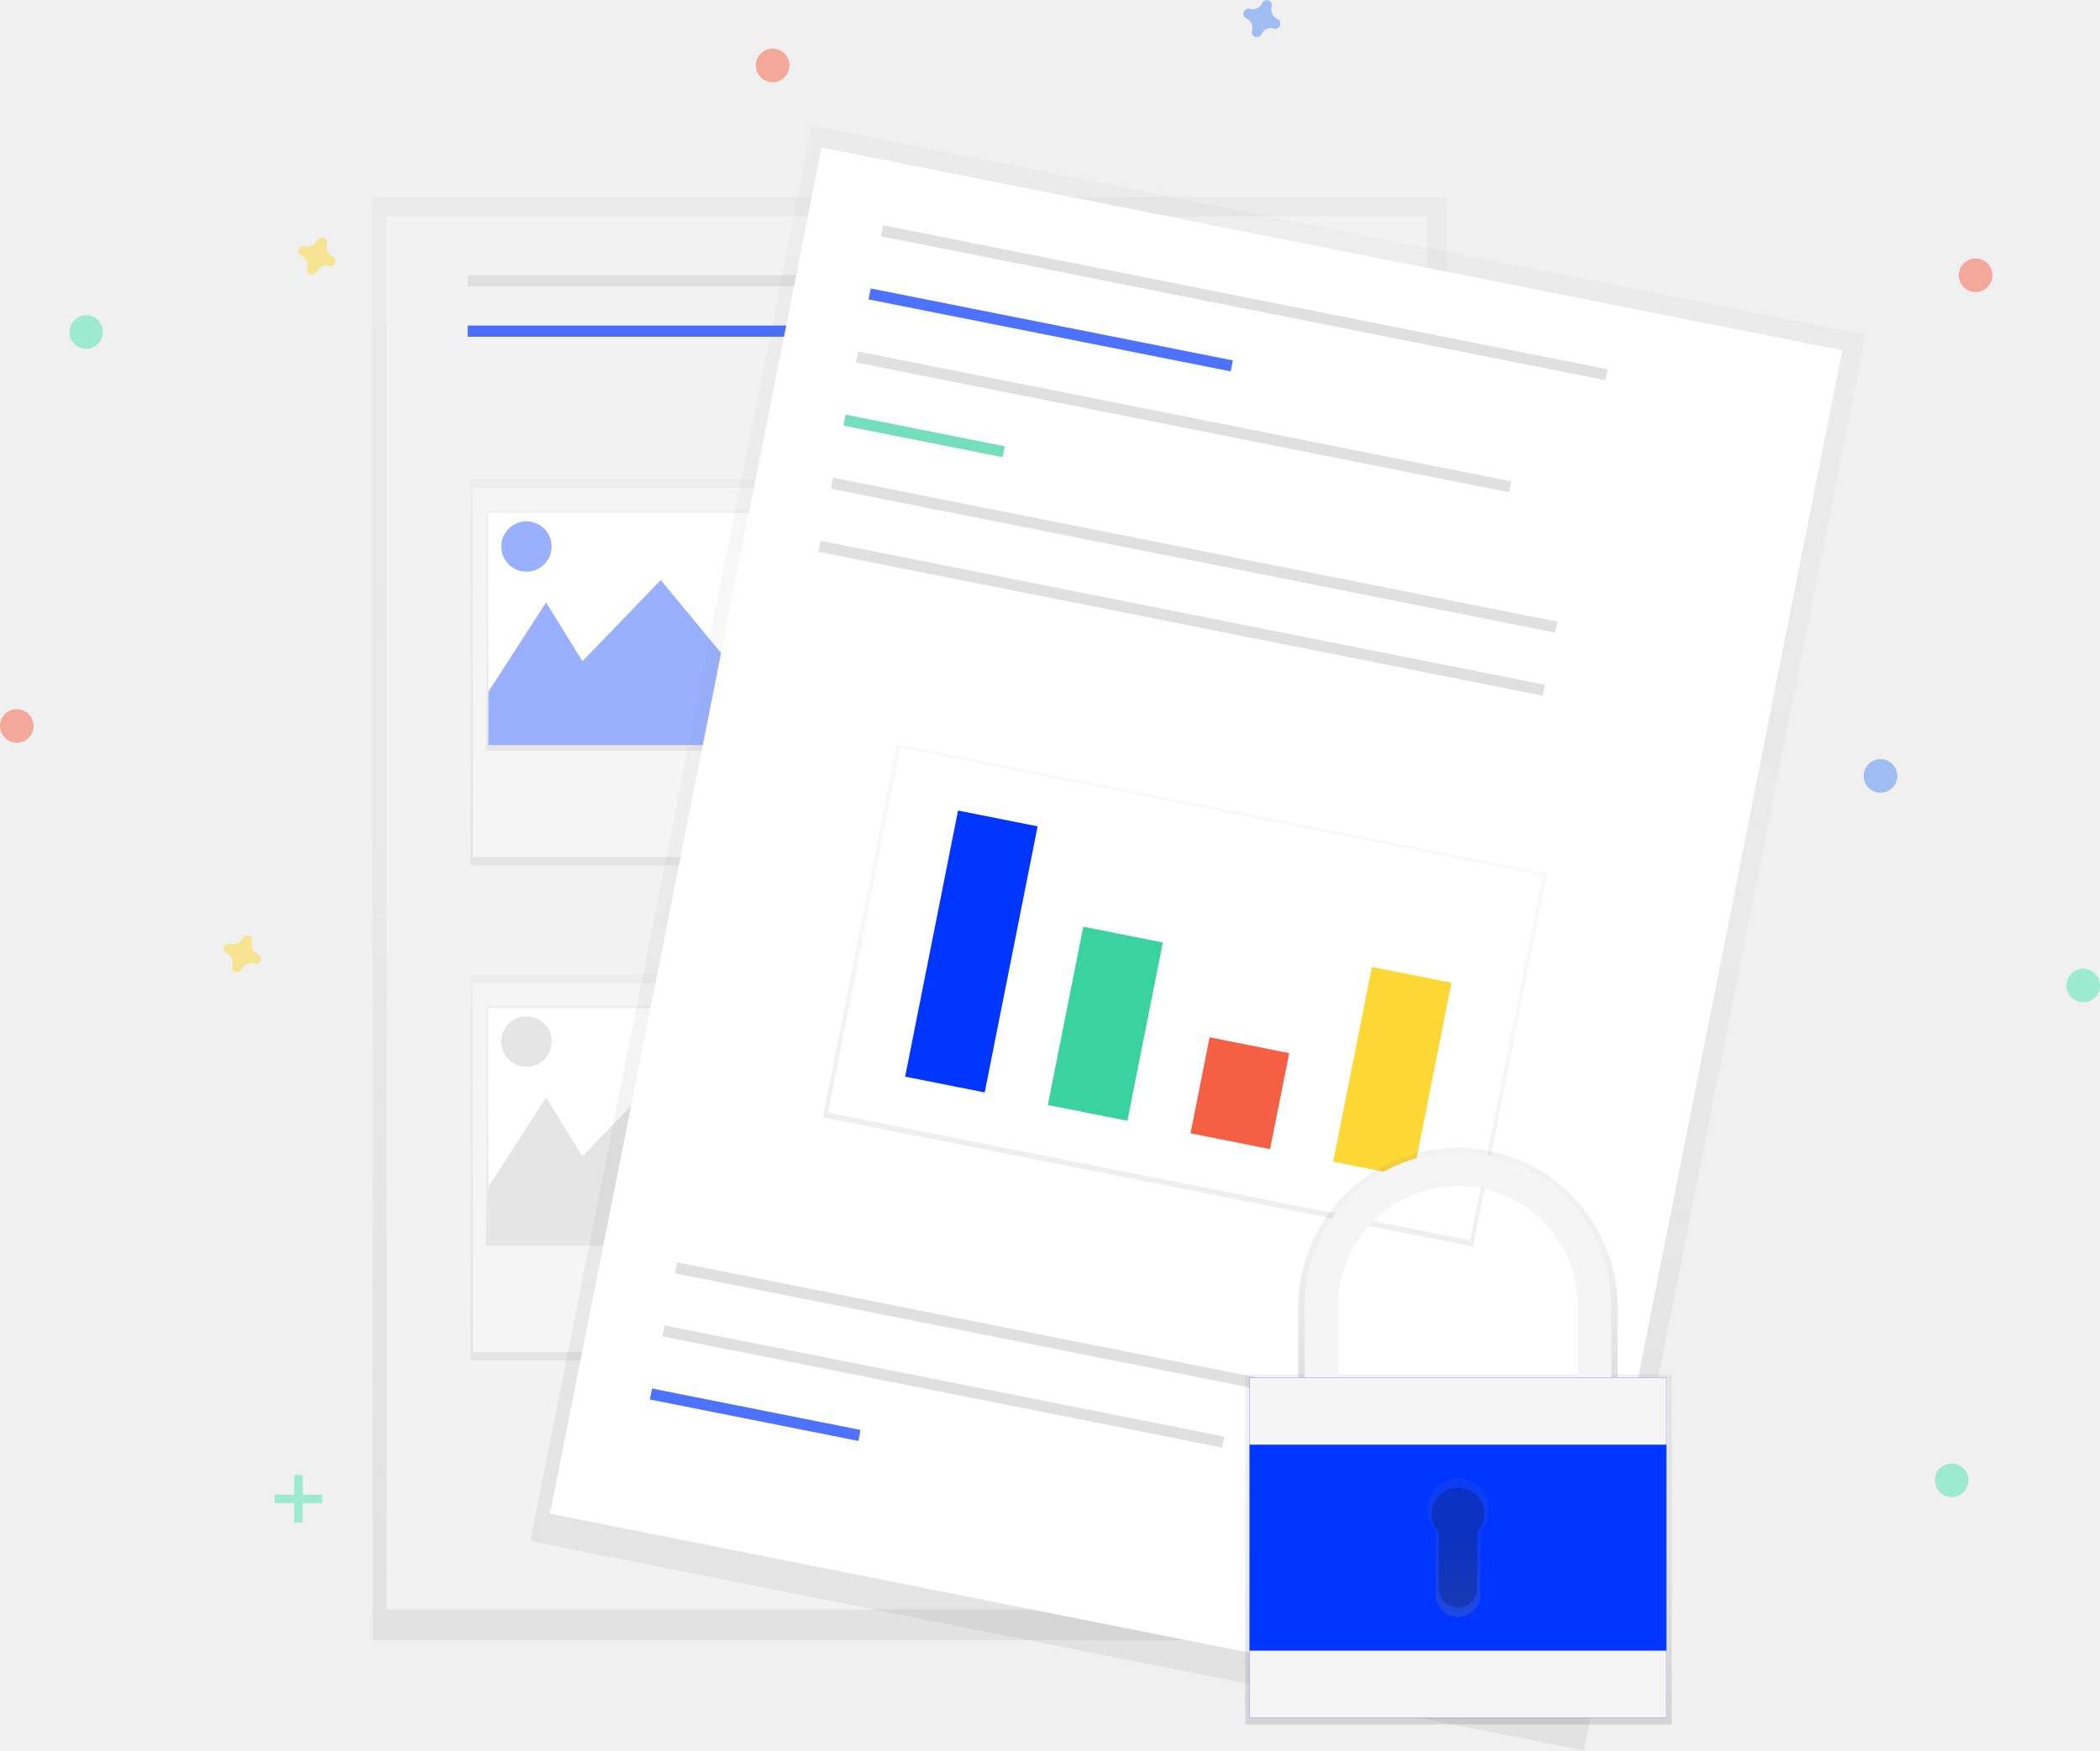
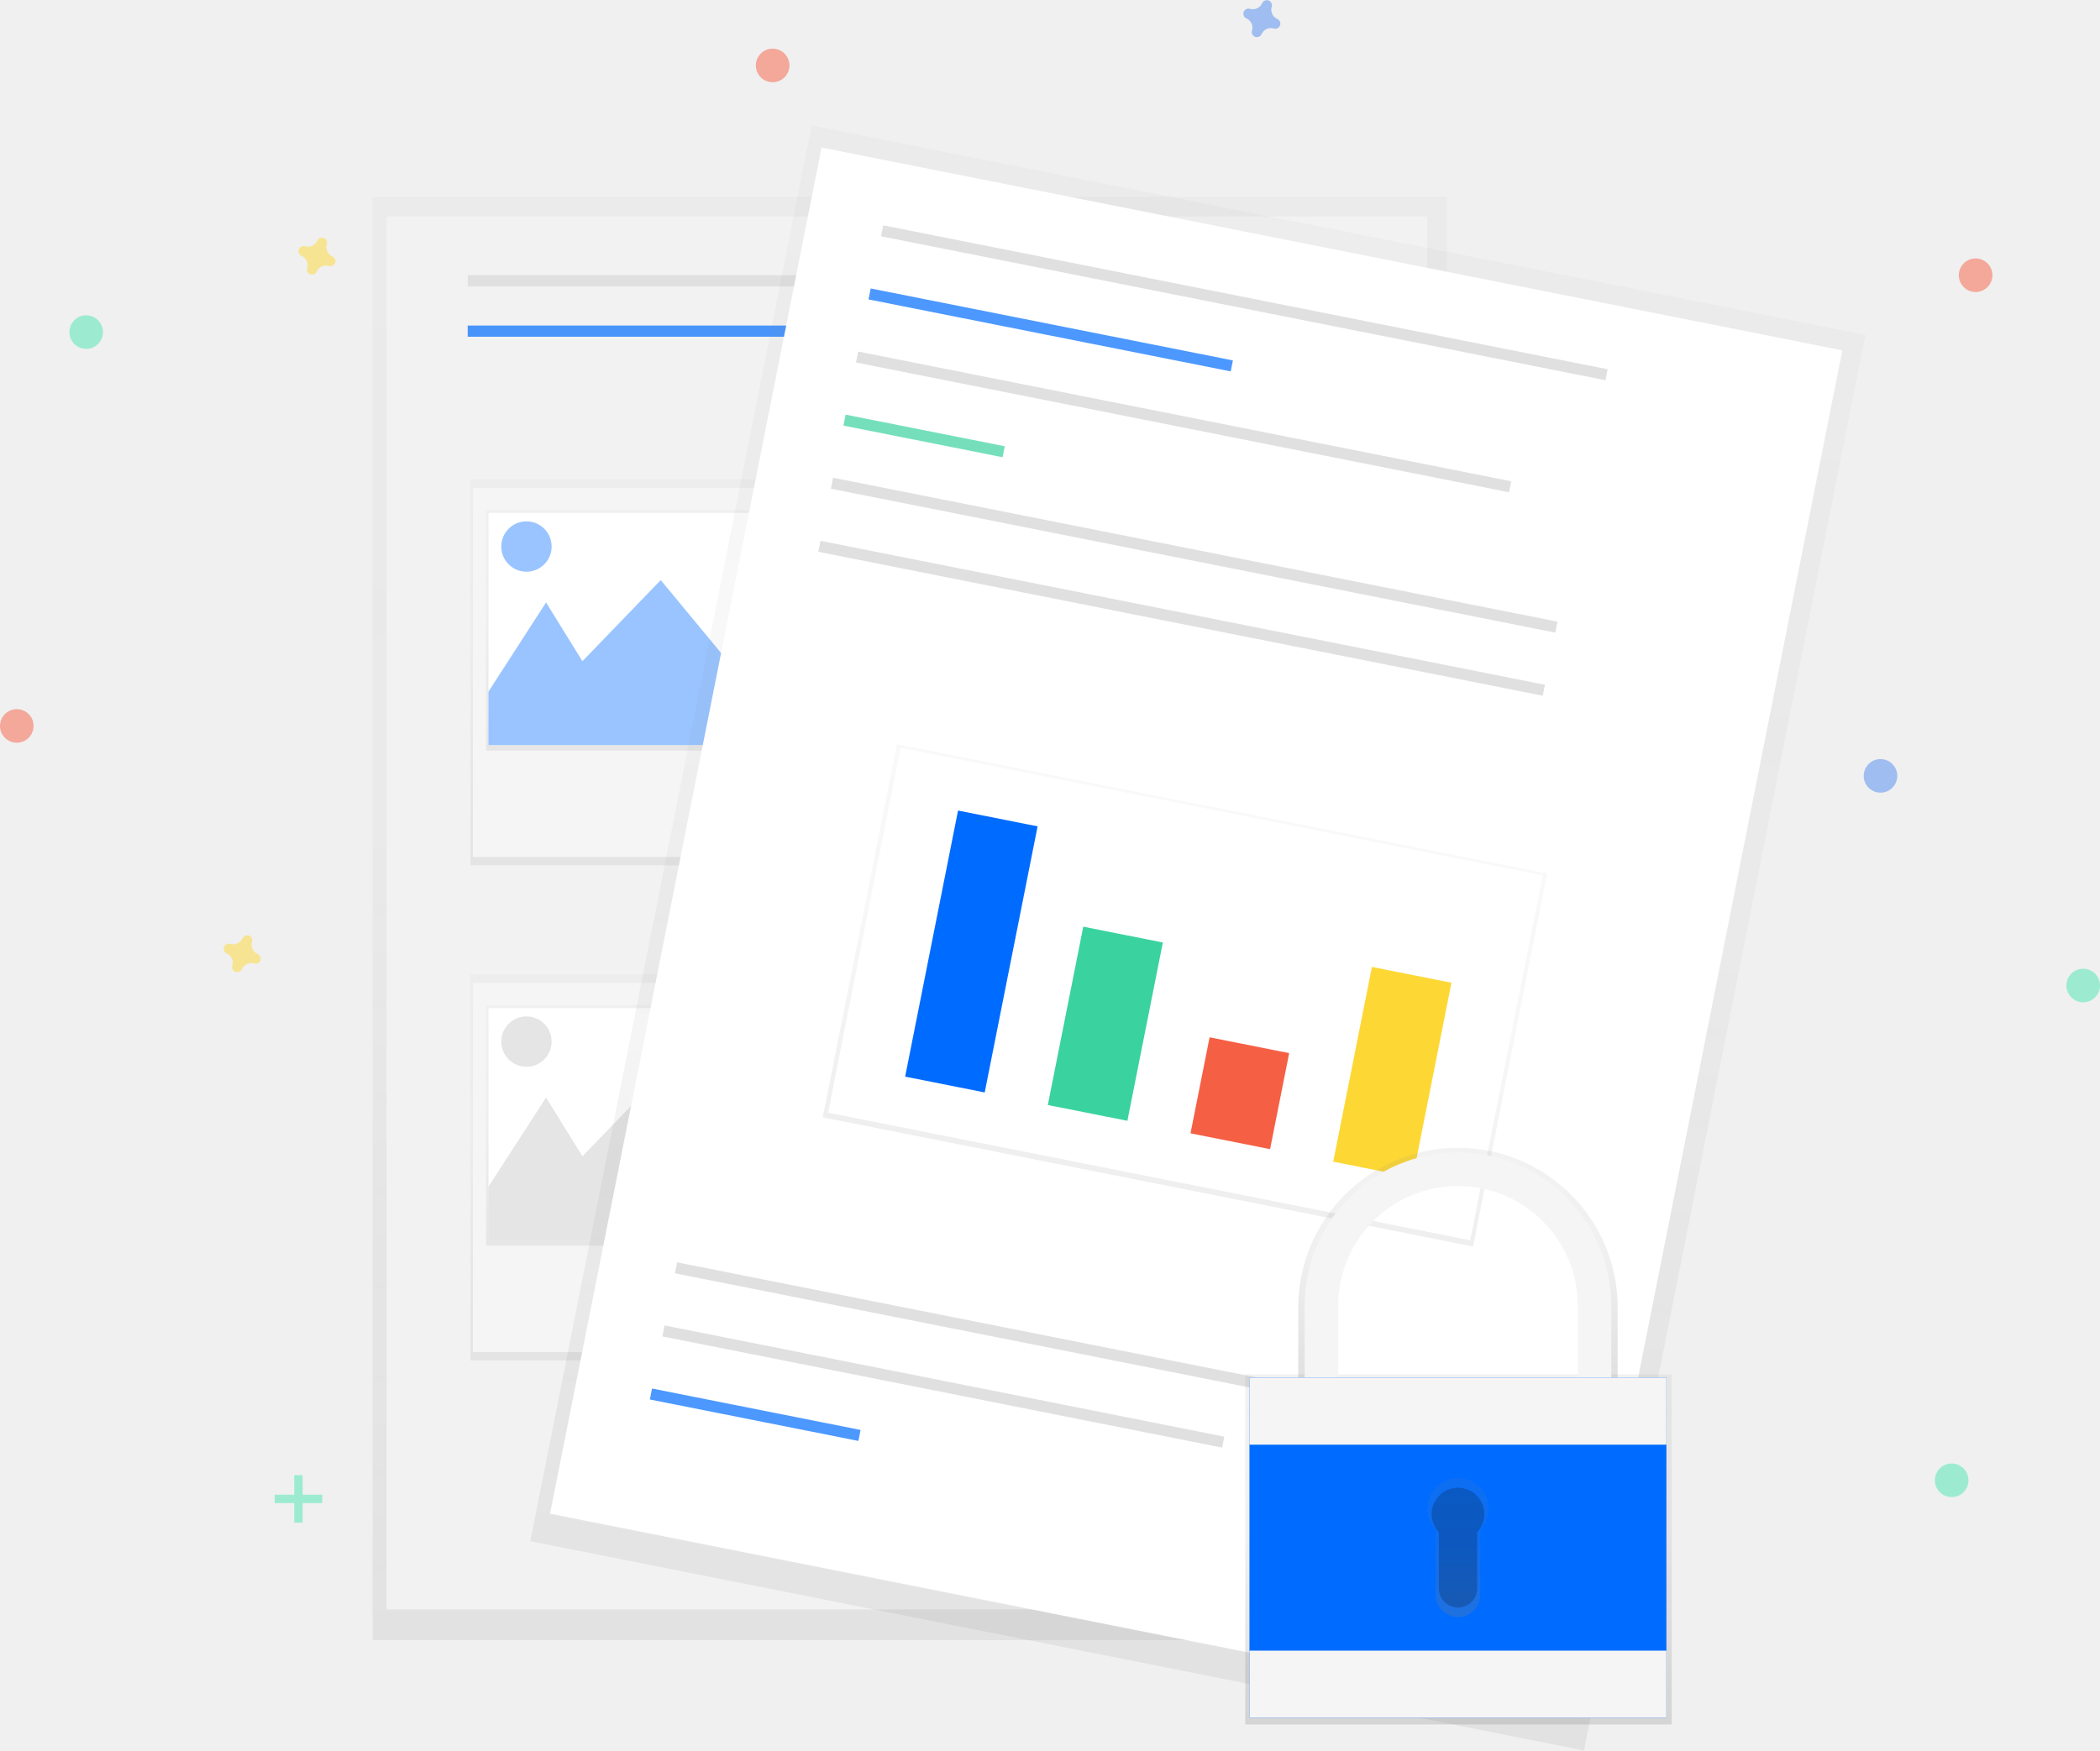
<svg xmlns="http://www.w3.org/2000/svg" xmlns:xlink="http://www.w3.org/1999/xlink" id="e8f68bdd-4984-4f2e-95b7-7fc8ec281257" data-name="Layer 1" width="918.14" height="765.54" viewBox="0 0 918.14 765.54">
  <defs>
    <linearGradient id="27aa7b70-b106-4a00-be67-693c8380e41d" x1="397.74" y1="717.25" x2="397.74" y2="86.11" gradientUnits="userSpaceOnUse">
      <stop offset="0" stop-color="gray" stop-opacity="0.25" />
      <stop offset="0.54" stop-color="gray" stop-opacity="0.12" />
      <stop offset="1" stop-color="gray" stop-opacity="0.1" />
    </linearGradient>
    <linearGradient id="46a816da-c484-41ec-8a6f-fbf14454d910" x1="288.88" y1="378.44" x2="288.88" y2="209.65" xlink:href="#27aa7b70-b106-4a00-be67-693c8380e41d" />
    <linearGradient id="32b634d8-28f1-48d9-a868-f602a2cad942" x1="288.88" y1="328.29" x2="288.88" y2="223.1" xlink:href="#27aa7b70-b106-4a00-be67-693c8380e41d" />
    <clipPath id="7a4c6aff-0be0-461b-a111-b3ae1b8fbf73" transform="translate(-140.93 -67.23)">
      <rect id="8cc91f6d-19b0-43cc-9c18-2faa83ac34ba" data-name="&lt;Rectangle&gt;" x="354.51" y="291.55" width="150.6" height="101.52" fill="#fff" />
    </clipPath>
    <linearGradient id="38f1cb81-8fac-4205-a0ff-a33ac00d354c" x1="288.88" y1="594.94" x2="288.88" y2="426.14" xlink:href="#27aa7b70-b106-4a00-be67-693c8380e41d" />
    <linearGradient id="6fc01aaf-135e-403e-a209-43b2a4fe59f1" x1="288.88" y1="544.79" x2="288.88" y2="439.6" xlink:href="#27aa7b70-b106-4a00-be67-693c8380e41d" />
    <clipPath id="79ce363a-d134-40e4-9f82-b96d04a36978" transform="translate(-140.93 -67.23)">
      <rect id="5b44e697-61fe-43bd-9a58-5f3e41301748" data-name="&lt;Rectangle&gt;" x="354.51" y="508.05" width="150.6" height="101.52" fill="#fff" />
    </clipPath>
    <linearGradient id="54803c44-522d-4b9e-9a34-f1f7b43e8483" x1="671.57" y1="760.34" x2="671.57" y2="129.2" gradientTransform="translate(1109.43 -194.1) rotate(90)" xlink:href="#27aa7b70-b106-4a00-be67-693c8380e41d" />
    <linearGradient id="089a6a47-adaa-499b-aefb-cd6464b62fb8" x1="670.96" y1="553.63" x2="670.96" y2="387.28" gradientTransform="translate(1129.51 -168.41) rotate(90)" xlink:href="#27aa7b70-b106-4a00-be67-693c8380e41d" />
    <linearGradient id="fd8d88e0-7826-450d-9e0b-001d1be709c2" x1="637.66" y1="754.12" x2="637.66" y2="601.05" xlink:href="#27aa7b70-b106-4a00-be67-693c8380e41d" />
    <linearGradient id="8d1793c5-b76e-44e2-a52e-569460402331" x1="778.37" y1="673.86" x2="778.37" y2="569.13" xlink:href="#27aa7b70-b106-4a00-be67-693c8380e41d" />
    <linearGradient id="4745700d-8097-45ff-9f71-625443fc4ad8" x1="778.37" y1="774.41" x2="778.37" y2="713.66" xlink:href="#27aa7b70-b106-4a00-be67-693c8380e41d" />
  </defs>
  <g opacity="0.5">
    <rect x="162.9" y="86.11" width="469.69" height="631.14" fill="url(#27aa7b70-b106-4a00-be67-693c8380e41d)" />
  </g>
  <rect x="169.02" y="94.67" width="455.01" height="609.12" fill="#f2f2f2" />
  <rect x="204.49" y="120.36" width="156.56" height="4.89" fill="#e0e0e0" />
-   <rect x="204.49" y="142.37" width="156.56" height="4.89" fill="#0036ff" opacity="0.7" />
+   <rect x="204.49" y="142.37" width="156.56" height="4.89" fill="#006cff" opacity="0.7" />
  <rect x="384.29" y="120.36" width="156.56" height="4.89" fill="#e0e0e0" />
  <rect x="408.75" y="259.8" width="156.56" height="4.89" fill="#e0e0e0" />
  <rect x="412.42" y="273.25" width="156.56" height="4.89" fill="#e0e0e0" />
  <rect x="419.76" y="286.7" width="156.56" height="4.89" fill="#e0e0e0" />
  <rect x="408.75" y="476.29" width="156.56" height="4.89" fill="#e0e0e0" />
  <rect x="412.42" y="489.75" width="156.56" height="4.89" fill="#e0e0e0" />
  <rect x="419.76" y="503.2" width="156.56" height="4.89" fill="#e0e0e0" />
  <g opacity="0.5">
    <rect x="205.71" y="209.65" width="166.35" height="168.79" fill="url(#46a816da-c484-41ec-8a6f-fbf14454d910)" />
  </g>
  <rect x="206.76" y="213.32" width="163.72" height="161.45" fill="#f5f5f5" />
  <g opacity="0.5">
    <rect x="212.53" y="223.1" width="152.7" height="105.19" fill="url(#32b634d8-28f1-48d9-a868-f602a2cad942)" />
  </g>
  <rect id="689f37f3-cc41-448d-b172-63ec123bc985" data-name="&lt;Rectangle&gt;" x="213.58" y="224.32" width="150.6" height="101.52" fill="#fff" />
  <g clip-path="url(#7a4c6aff-0be0-461b-a111-b3ae1b8fbf73)">
-     <polygon points="200.82 322.18 238.74 263.46 254.64 289.15 288.88 253.68 318.24 289.15 343.93 236.56 409.98 341.75 195.93 334.41 200.82 322.18" fill="#0036ff" opacity="0.4" />
-     <circle cx="230.17" cy="239" r="11.01" fill="#0036ff" opacity="0.4" />
+     <polygon points="200.82 322.18 238.74 263.46 254.64 289.15 288.88 253.68 318.24 289.15 343.93 236.56 409.98 341.75 195.93 334.41 200.82 322.18" fill="#006cff" opacity="0.4" />
+     <circle cx="230.17" cy="239" r="11.01" fill="#006cff" opacity="0.4" />
  </g>
  <g opacity="0.5">
    <rect x="205.71" y="426.14" width="166.35" height="168.79" fill="url(#38f1cb81-8fac-4205-a0ff-a33ac00d354c)" />
  </g>
  <rect x="206.76" y="429.81" width="163.72" height="161.45" fill="#f5f5f5" />
  <g opacity="0.5">
    <rect x="212.53" y="439.6" width="152.7" height="105.19" fill="url(#6fc01aaf-135e-403e-a209-43b2a4fe59f1)" />
  </g>
  <rect id="b429ac3a-f8a8-4171-bcce-5b6c002c0714" data-name="&lt;Rectangle&gt;" x="213.58" y="440.82" width="150.6" height="101.52" fill="#fff" />
  <g clip-path="url(#79ce363a-d134-40e4-9f82-b96d04a36978)">
    <polygon points="200.82 538.67 238.74 479.96 254.64 505.65 288.88 470.18 318.24 505.65 343.93 453.05 409.98 558.24 195.93 550.9 200.82 538.67" fill="#bdbdbd" opacity="0.4" />
    <circle cx="230.17" cy="455.5" r="11.01" fill="#bdbdbd" opacity="0.4" />
  </g>
  <g opacity="0.5">
    <rect x="349.09" y="242.63" width="631.14" height="469.69" transform="translate(-74.16 969.06) rotate(-78.76)" fill="url(#54803c44-522d-4b9e-9a34-f1f7b43e8483)" />
  </g>
  <rect x="359.37" y="247.33" width="609.12" height="455.01" transform="translate(-72.16 966.22) rotate(-78.76)" fill="#fff" />
  <rect x="523.5" y="197.22" width="322.91" height="4.89" transform="translate(-88.86 -196.94) rotate(11.24)" fill="#e0e0e0" />
  <rect x="433.36" y="650.7" width="322.91" height="4.89" transform="translate(-2.18 -170.66) rotate(11.24)" fill="#e0e0e0" />
  <rect x="428.58" y="671.14" width="249.52" height="4.89" transform="translate(1.01 -162.18) rotate(11.24)" fill="#e0e0e0" />
-   <rect x="424.6" y="683.47" width="92.96" height="4.89" transform="translate(1.84 -145.91) rotate(11.24)" fill="#0036ff" opacity="0.7" />
-   <rect x="519.57" y="209.08" width="161.45" height="4.89" transform="translate(-88.17 -180.2) rotate(11.24)" fill="#0036ff" opacity="0.7" />
+   <rect x="424.6" y="683.47" width="92.96" height="4.89" transform="translate(1.84 -145.91) rotate(11.24)" fill="#006cff" opacity="0.7" />
+   <rect x="519.57" y="209.08" width="161.45" height="4.89" transform="translate(-88.17 -180.2) rotate(11.24)" fill="#006cff" opacity="0.7" />
  <rect x="512.84" y="249.31" width="291.11" height="4.89" transform="translate(-79.21 -190.76) rotate(11.24)" fill="#e0e0e0" />
  <rect x="509.47" y="255.44" width="70.94" height="4.89" transform="translate(-80.19 -168.52) rotate(11.24)" fill="#3ad29f" opacity="0.7" />
  <rect x="501.56" y="307.59" width="322.91" height="4.89" transform="translate(-67.76 -190.54) rotate(11.24)" fill="#e0e0e0" />
  <g opacity="0.5">
    <rect x="575.87" y="357.6" width="166.35" height="289.88" transform="translate(-103.27 983.74) rotate(-78.76)" fill="url(#089a6a47-adaa-499b-aefb-cd6464b62fb8)" />
  </g>
  <rect x="516.06" y="420.61" width="286.22" height="162.68" transform="translate(-30.42 -186.11) rotate(11.24)" fill="#fff" />
  <rect x="496.08" y="335.18" width="322.91" height="4.89" transform="translate(-62.49 -188.94) rotate(11.24)" fill="#e0e0e0" />
-   <rect x="547.86" y="424.02" width="35.47" height="118.64" transform="translate(-35.84 -168.22) rotate(11.24)" fill="#0036ff" />
+   <rect x="547.86" y="424.02" width="35.47" height="118.64" transform="translate(-35.84 -168.22) rotate(11.24)" fill="#006cff" />
  <rect x="606.43" y="475.19" width="35.47" height="79.5" transform="translate(-28.56 -179.03) rotate(11.24)" fill="#3ad29f" />
  <rect x="665.23" y="523.93" width="35.47" height="42.81" transform="translate(-21.5 -189.92) rotate(11.24)" fill="#f55f44" />
  <rect x="731.91" y="492.72" width="35.47" height="86.84" transform="translate(-22.02 -203.09) rotate(11.24)" fill="#fdd835" />
  <g opacity="0.5">
    <rect x="128.65" y="645.09" width="3.67" height="20.79" fill="#47e6b1" />
    <rect x="269.58" y="712.31" width="3.67" height="20.79" transform="translate(853.2 384.07) rotate(90)" fill="#47e6b1" />
  </g>
  <path d="M699.44,75.56a4.49,4.49,0,0,1-2.5-5.43,2.16,2.16,0,0,0,.1-.5h0a2.25,2.25,0,0,0-4-1.49h0a2.16,2.16,0,0,0-.25.44,4.49,4.49,0,0,1-5.43,2.5,2.16,2.16,0,0,0-.5-.1h0a2.25,2.25,0,0,0-1.49,4h0a2.16,2.16,0,0,0,.44.25,4.49,4.49,0,0,1,2.5,5.43,2.16,2.16,0,0,0-.1.5h0a2.25,2.25,0,0,0,4,1.49h0a2.16,2.16,0,0,0,.25-.44,4.49,4.49,0,0,1,5.43-2.5,2.16,2.16,0,0,0,.5.1h0a2.25,2.25,0,0,0,1.49-4h0A2.16,2.16,0,0,0,699.44,75.56Z" transform="translate(-140.93 -67.23)" fill="#4d8af0" opacity="0.5" />
  <path d="M286.33,179.4a4.49,4.49,0,0,1-2.5-5.43,2.16,2.16,0,0,0,.1-.5h0a2.25,2.25,0,0,0-4-1.49h0a2.16,2.16,0,0,0-.25.44,4.49,4.49,0,0,1-5.43,2.5,2.16,2.16,0,0,0-.5-.1h0a2.25,2.25,0,0,0-1.49,4h0a2.16,2.16,0,0,0,.44.25,4.49,4.49,0,0,1,2.5,5.43,2.16,2.16,0,0,0-.1.5h0a2.25,2.25,0,0,0,4,1.49h0a2.16,2.16,0,0,0,.25-.44,4.49,4.49,0,0,1,5.43-2.5,2.16,2.16,0,0,0,.5.1h0a2.25,2.25,0,0,0,1.49-4h0A2.16,2.16,0,0,0,286.33,179.4Z" transform="translate(-140.93 -67.23)" fill="#fdd835" opacity="0.5" />
  <path d="M253.63,484.46a4.49,4.49,0,0,1-2.5-5.43,2.16,2.16,0,0,0,.1-.5h0a2.25,2.25,0,0,0-4-1.49h0a2.16,2.16,0,0,0-.25.44,4.49,4.49,0,0,1-5.43,2.5,2.16,2.16,0,0,0-.5-.1h0a2.25,2.25,0,0,0-1.49,4h0a2.16,2.16,0,0,0,.44.25,4.49,4.49,0,0,1,2.5,5.43,2.16,2.16,0,0,0-.1.5h0a2.25,2.25,0,0,0,4,1.49h0a2.16,2.16,0,0,0,.25-.44,4.49,4.49,0,0,1,5.43-2.5,2.16,2.16,0,0,0,.5.1h0a2.25,2.25,0,0,0,1.49-4h0A2.16,2.16,0,0,0,253.63,484.46Z" transform="translate(-140.93 -67.23)" fill="#fdd835" opacity="0.5" />
  <circle cx="337.81" cy="28.62" r="7.34" fill="#f55f44" opacity="0.5" />
  <circle cx="7.34" cy="317.46" r="7.34" fill="#f55f44" opacity="0.5" />
  <circle cx="863.76" cy="120.36" r="7.34" fill="#f55f44" opacity="0.5" />
  <circle cx="822.17" cy="339.3" r="7.34" fill="#4d8af0" opacity="0.5" />
  <circle cx="37.68" cy="145.22" r="7.34" fill="#47e6b1" opacity="0.5" />
  <circle cx="853.29" cy="647.34" r="7.34" fill="#47e6b1" opacity="0.5" />
  <circle cx="910.8" cy="430.97" r="7.34" fill="#47e6b1" opacity="0.5" />
  <rect x="544.42" y="601.05" width="186.48" height="153.07" fill="url(#fd8d88e0-7826-450d-9e0b-001d1be709c2)" />
  <path d="M723.82,639a54.55,54.55,0,0,1,109.1,0v34.91h15.27V639a69.82,69.82,0,0,0-139.65,0v34.91h15.27Z" transform="translate(-140.93 -67.23)" fill="url(#8d1793c5-b76e-44e2-a52e-569460402331)" />
  <path d="M726,638.25a52.37,52.37,0,1,1,104.74,0v33.52H845.4V638.25a67,67,0,0,0-134.06,0v33.52H726Z" transform="translate(-140.93 -67.23)" fill="#f5f5f5" />
-   <rect x="546.32" y="602.45" width="182.24" height="148.73" fill="#0036ff" />
+   <rect x="546.32" y="602.45" width="182.24" height="148.73" fill="#006cff" />
  <rect x="546.32" y="602.45" width="182.24" height="148.73" fill="#f5f5f5" />
-   <rect x="546.32" y="631.77" width="182.24" height="90.07" fill="#0036ff" />
+   <rect x="546.32" y="631.77" width="182.24" height="90.07" fill="#006cff" />
  <path d="M791.73,727a13.36,13.36,0,1,0-23.08,9.15v28.51a9.72,9.72,0,0,0,19.44,0V736.18A13.3,13.3,0,0,0,791.73,727Z" transform="translate(-140.93 -67.23)" fill="url(#4745700d-8097-45ff-9f71-625443fc4ad8)" />
  <path d="M789.89,729.38a11.52,11.52,0,1,0-19.9,7.89v24.58a8.38,8.38,0,1,0,16.76,0V737.27A11.47,11.47,0,0,0,789.89,729.38Z" transform="translate(-140.93 -67.23)" opacity="0.2" />
</svg>
